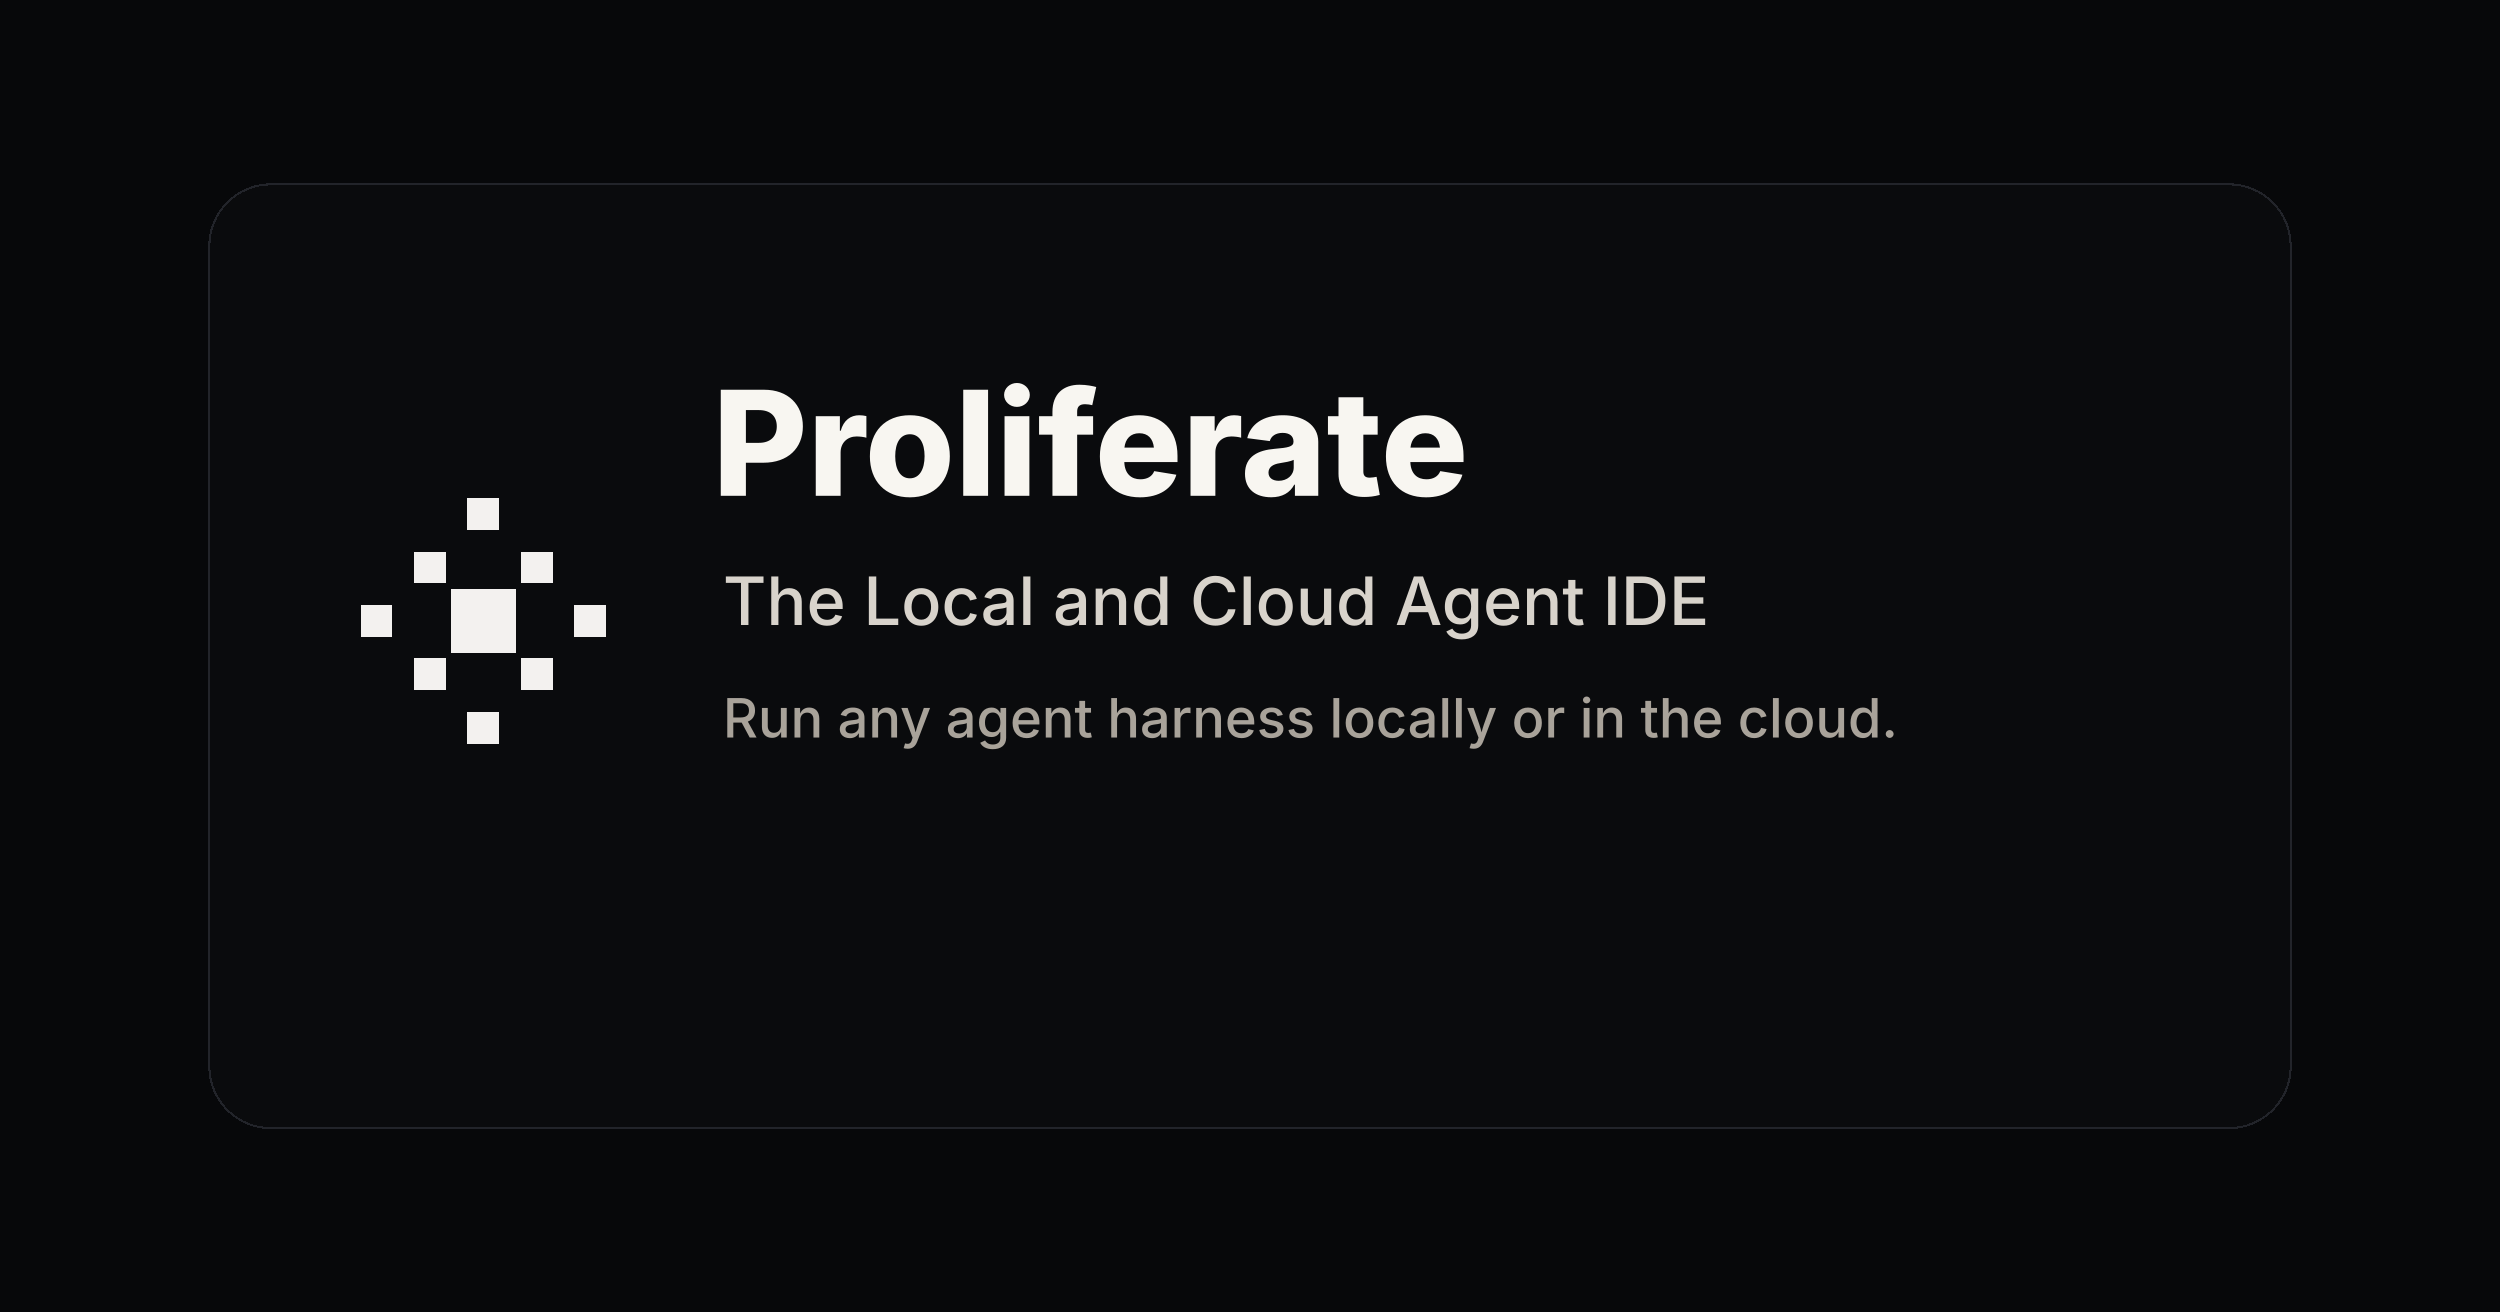
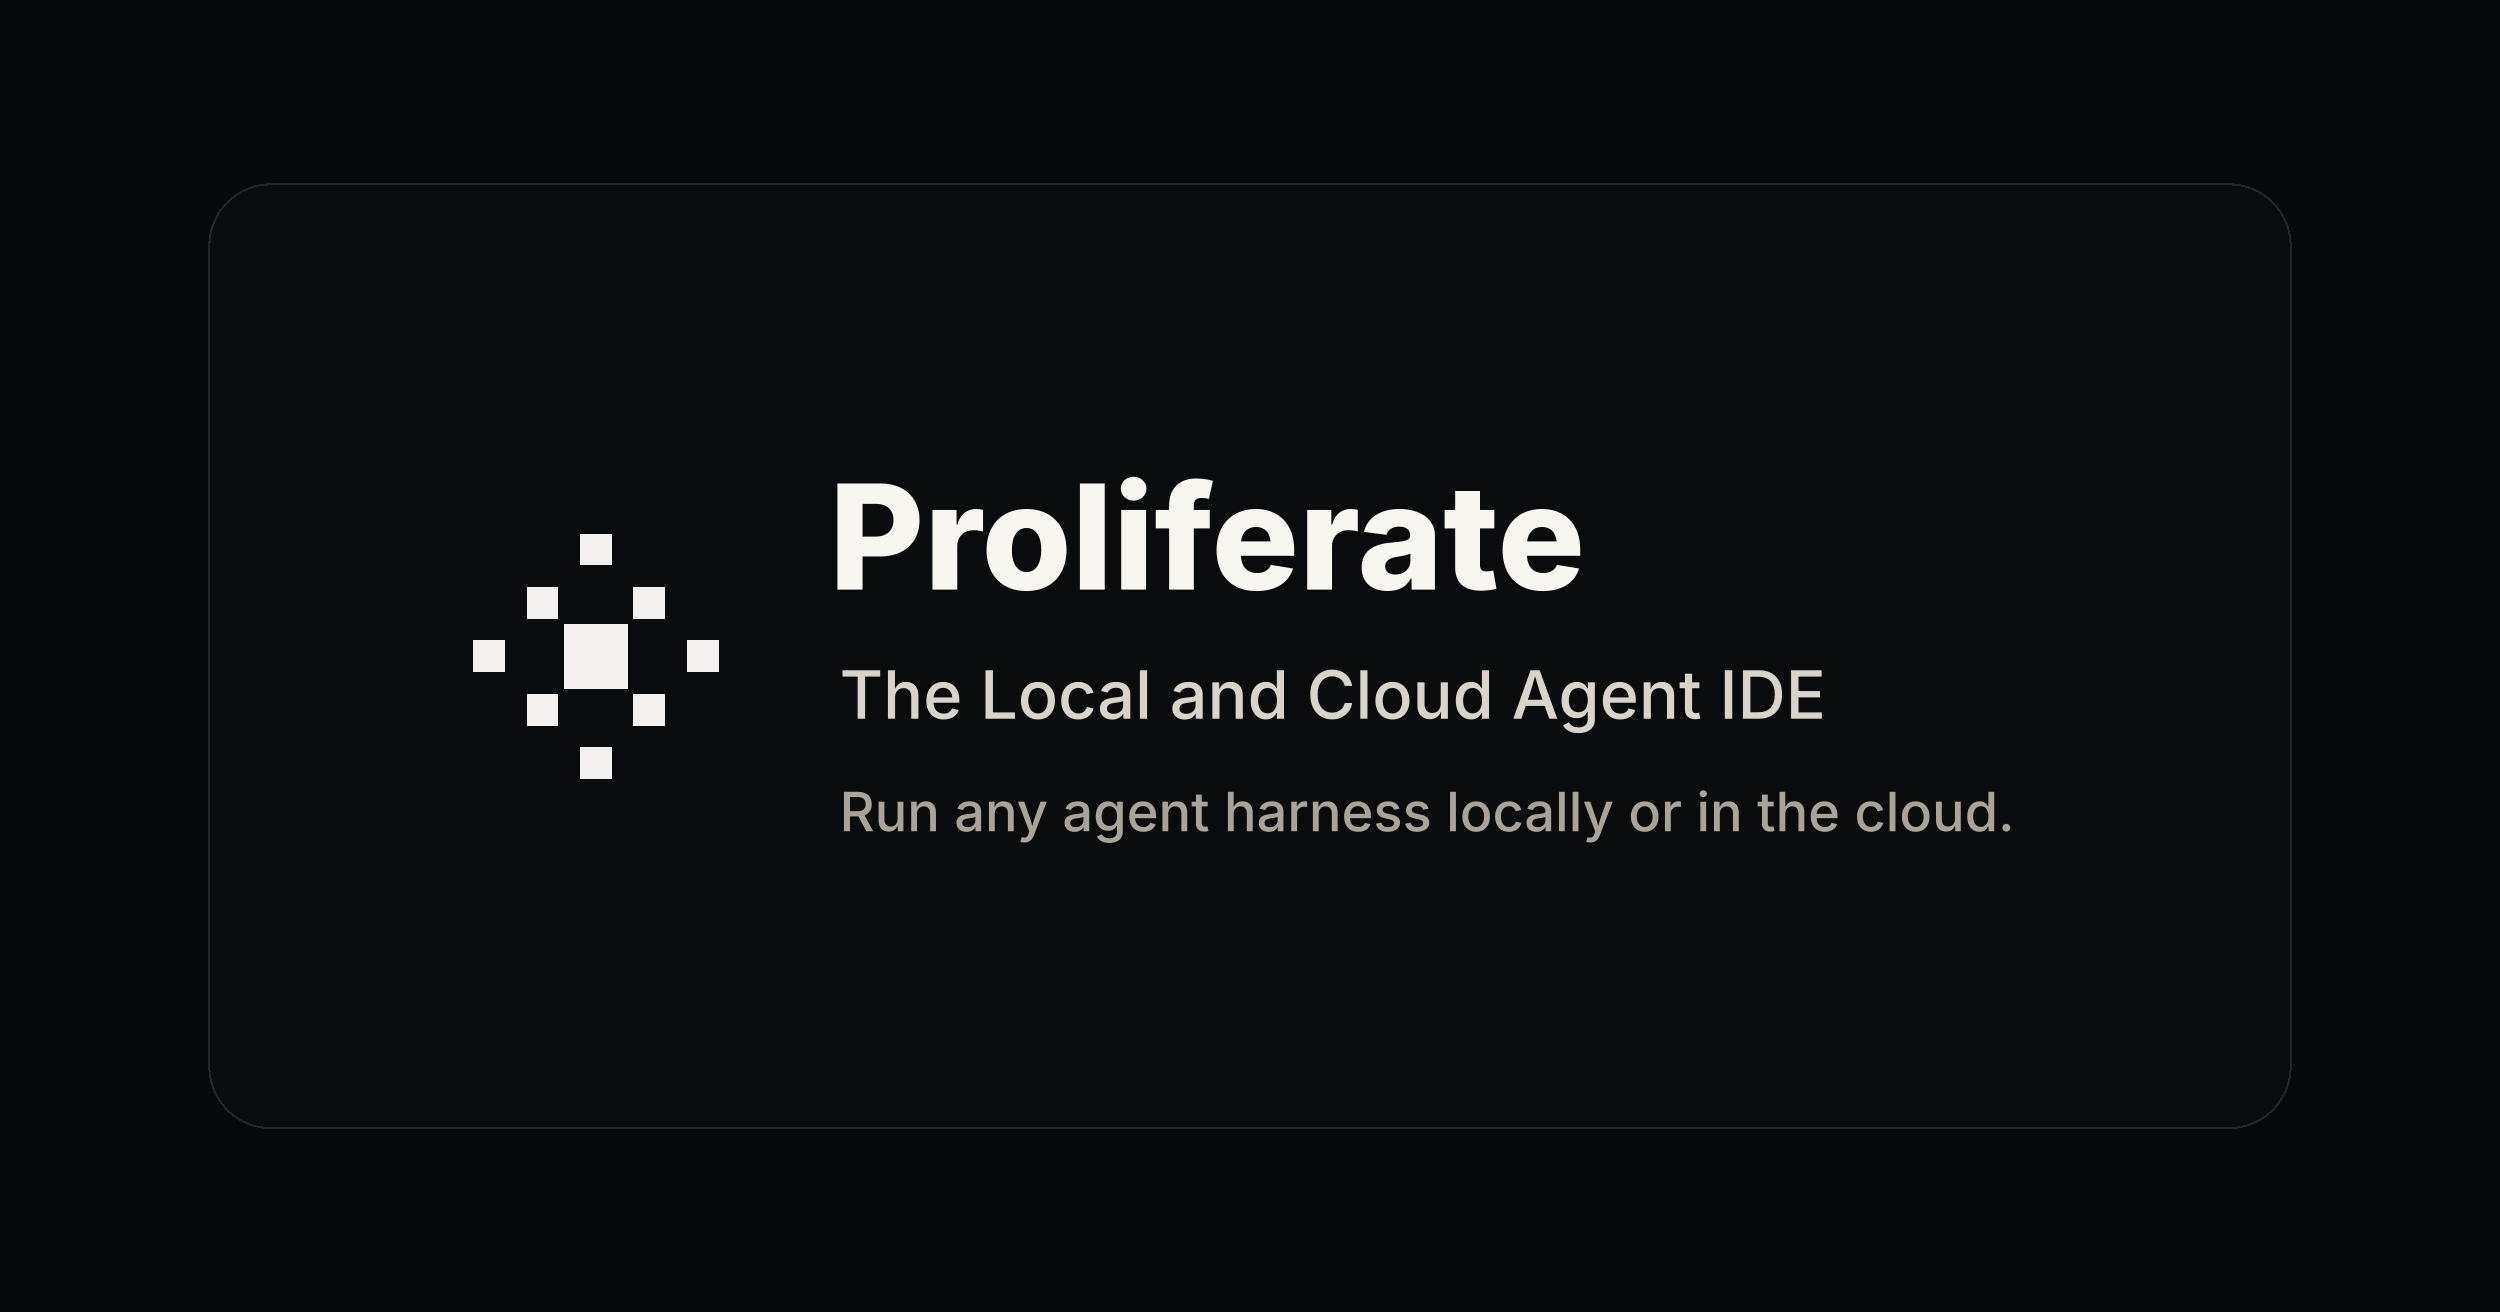
<svg xmlns="http://www.w3.org/2000/svg" width="1200" height="630" viewBox="0 0 1200 630" fill="none" shape-rendering="crispEdges">
  <rect width="1200" height="630" fill="#07080A" />
  <rect x="100" y="88" width="1000" height="454" rx="30" fill="#0A0B0D" />
  <rect x="100.5" y="88.5" width="999" height="453" rx="29.5" stroke="#22242A" />
-   <g transform="translate(170 236) scale(0.62)">
+   <g transform="translate(224 253) scale(0.62)">
    <rect x="75" y="75" width="50" height="50" fill="#F3F1EF" />
    <rect x="87.67" y="5" width="24.67" height="24.67" fill="#F3F1EF" />
    <rect x="129" y="46.33" width="24.67" height="24.67" fill="#F3F1EF" />
    <rect x="170.33" y="87.67" width="24.67" height="24.67" fill="#F3F1EF" />
    <rect x="129" y="129" width="24.67" height="24.67" fill="#F3F1EF" />
    <rect x="87.67" y="170.33" width="24.67" height="24.67" fill="#F3F1EF" />
    <rect x="46.33" y="129" width="24.67" height="24.67" fill="#F3F1EF" />
    <rect x="5" y="87.67" width="24.67" height="24.67" fill="#F3F1EF" />
    <rect x="46.33" y="46.33" width="24.67" height="24.67" fill="#F3F1EF" />
  </g>
-   <text x="342" y="238" fill="#F8F6F1" font-family="Inter, ui-sans-serif, system-ui, -apple-system, BlinkMacSystemFont, Segoe UI, sans-serif" font-size="70" font-weight="760" letter-spacing="0">Proliferate</text>
-   <text x="347" y="300" fill="#D8D3CB" font-family="Inter, ui-sans-serif, system-ui, -apple-system, BlinkMacSystemFont, Segoe UI, sans-serif" font-size="32" font-weight="540" letter-spacing="0">The Local and Cloud Agent IDE</text>
-   <text x="347" y="354" fill="#A9A39A" font-family="Inter, ui-sans-serif, system-ui, -apple-system, BlinkMacSystemFont, Segoe UI, sans-serif" font-size="26" font-weight="450" letter-spacing="0">Run any agent harness locally or in the cloud.</text>
+   <text x="398" y="283" fill="#F8F6F1" font-family="Inter, ui-sans-serif, system-ui, -apple-system, BlinkMacSystemFont, Segoe UI, sans-serif" font-size="70" font-weight="760" letter-spacing="0">Proliferate</text>
+   <text x="403" y="345" fill="#D8D3CB" font-family="Inter, ui-sans-serif, system-ui, -apple-system, BlinkMacSystemFont, Segoe UI, sans-serif" font-size="32" font-weight="540" letter-spacing="0">The Local and Cloud Agent IDE</text>
+   <text x="403" y="399" fill="#A9A39A" font-family="Inter, ui-sans-serif, system-ui, -apple-system, BlinkMacSystemFont, Segoe UI, sans-serif" font-size="26" font-weight="450" letter-spacing="0">Run any agent harness locally or in the cloud.</text>
</svg>
